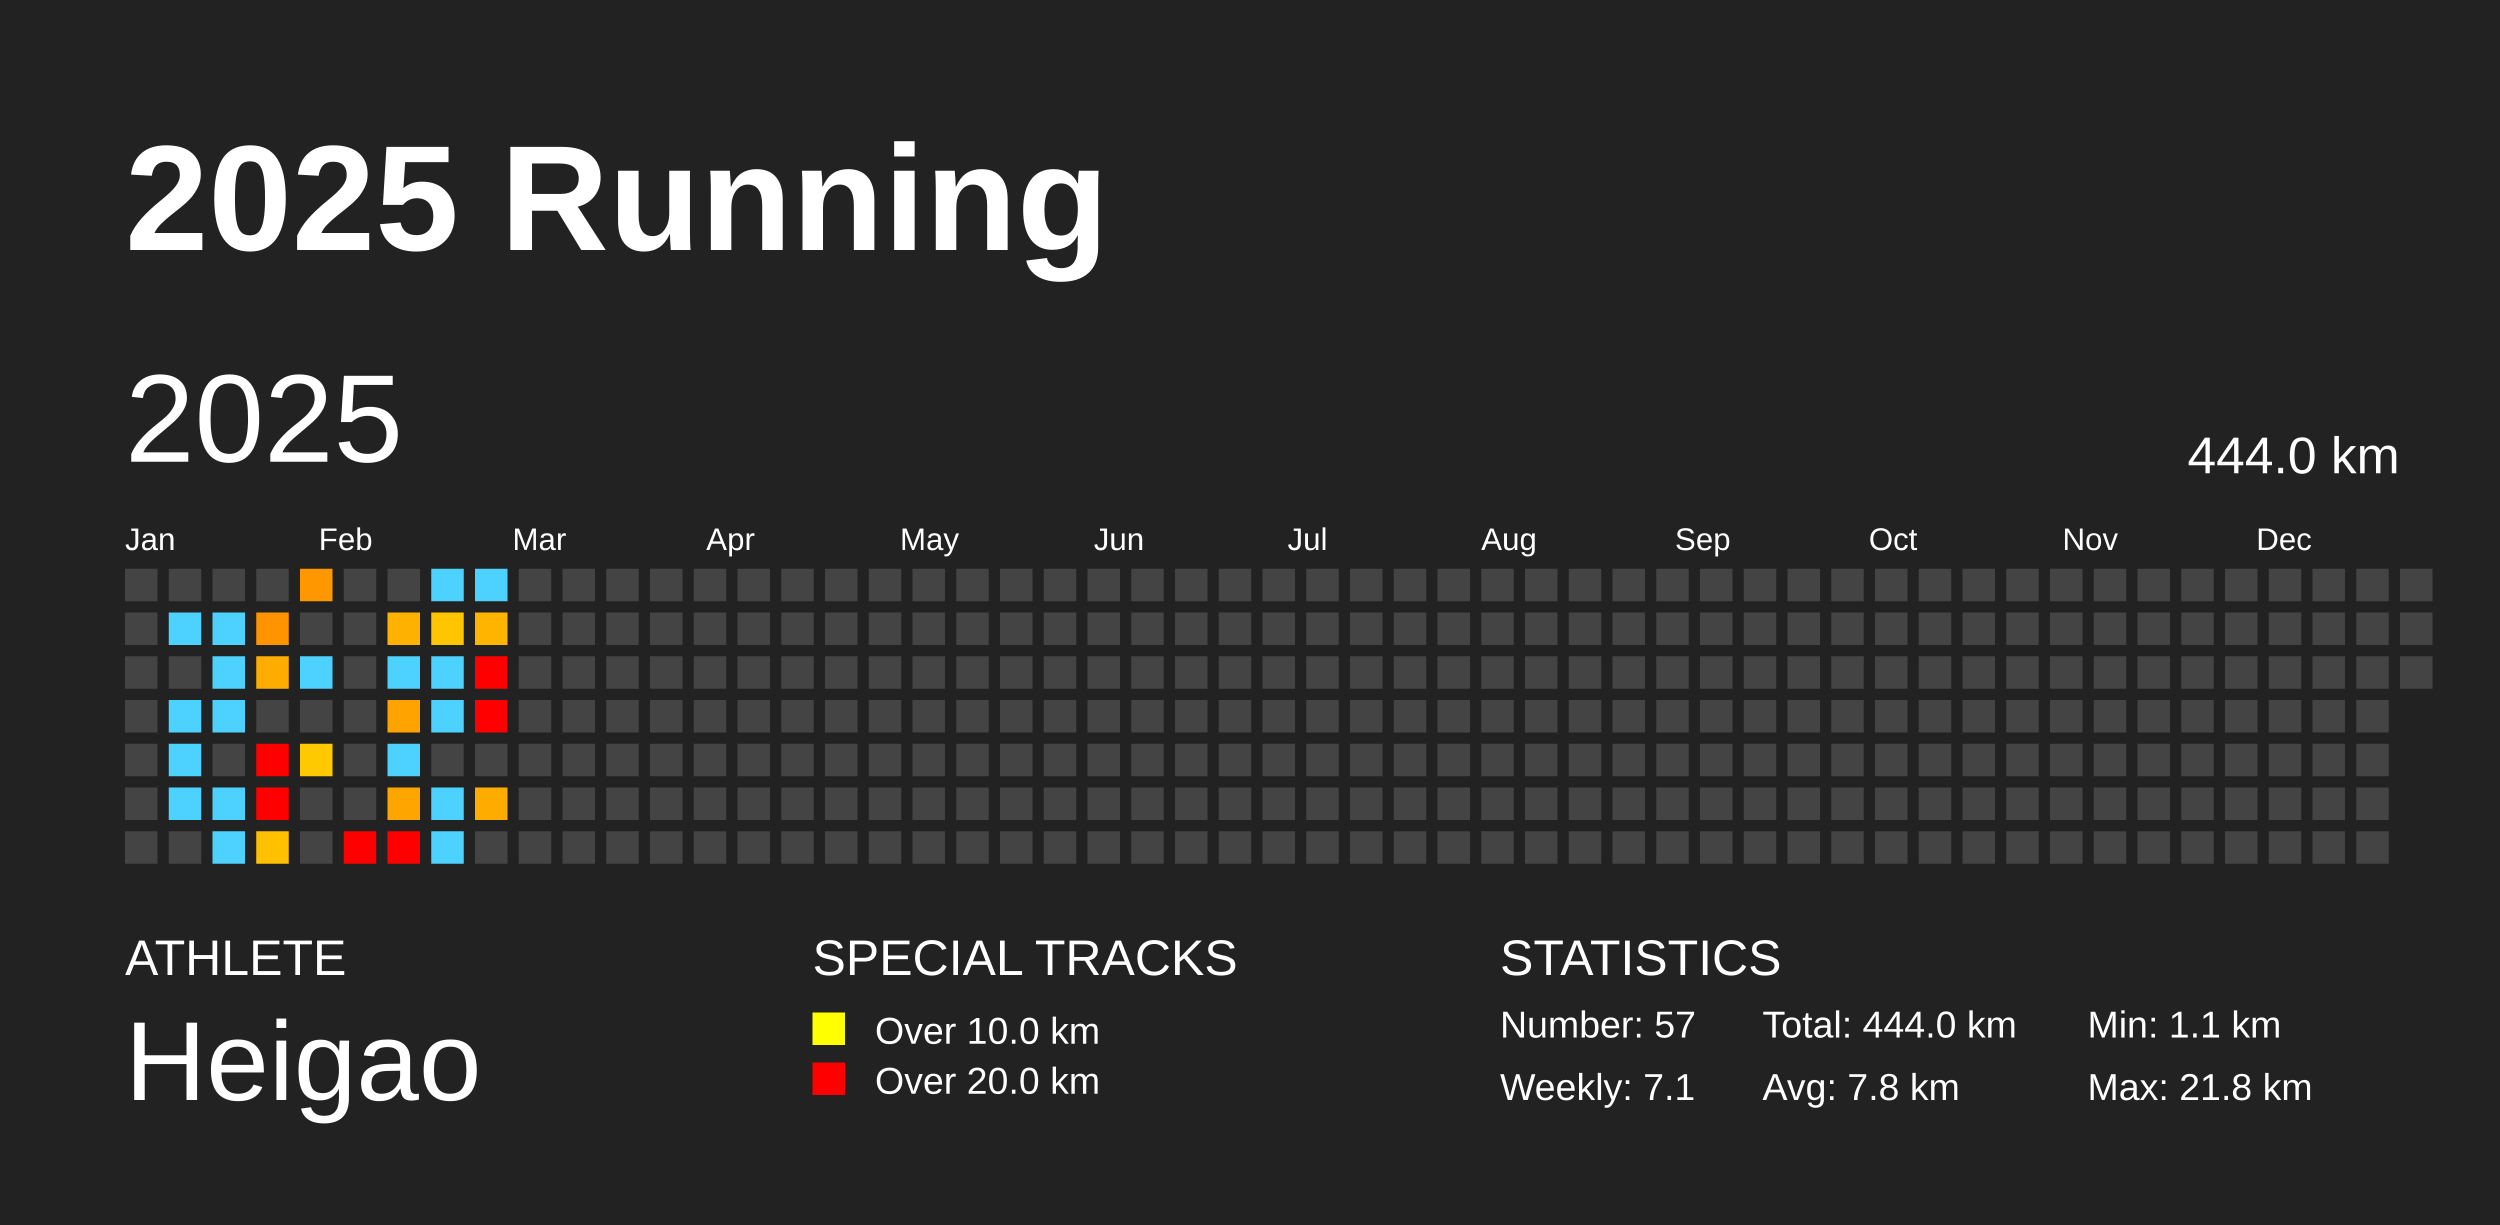
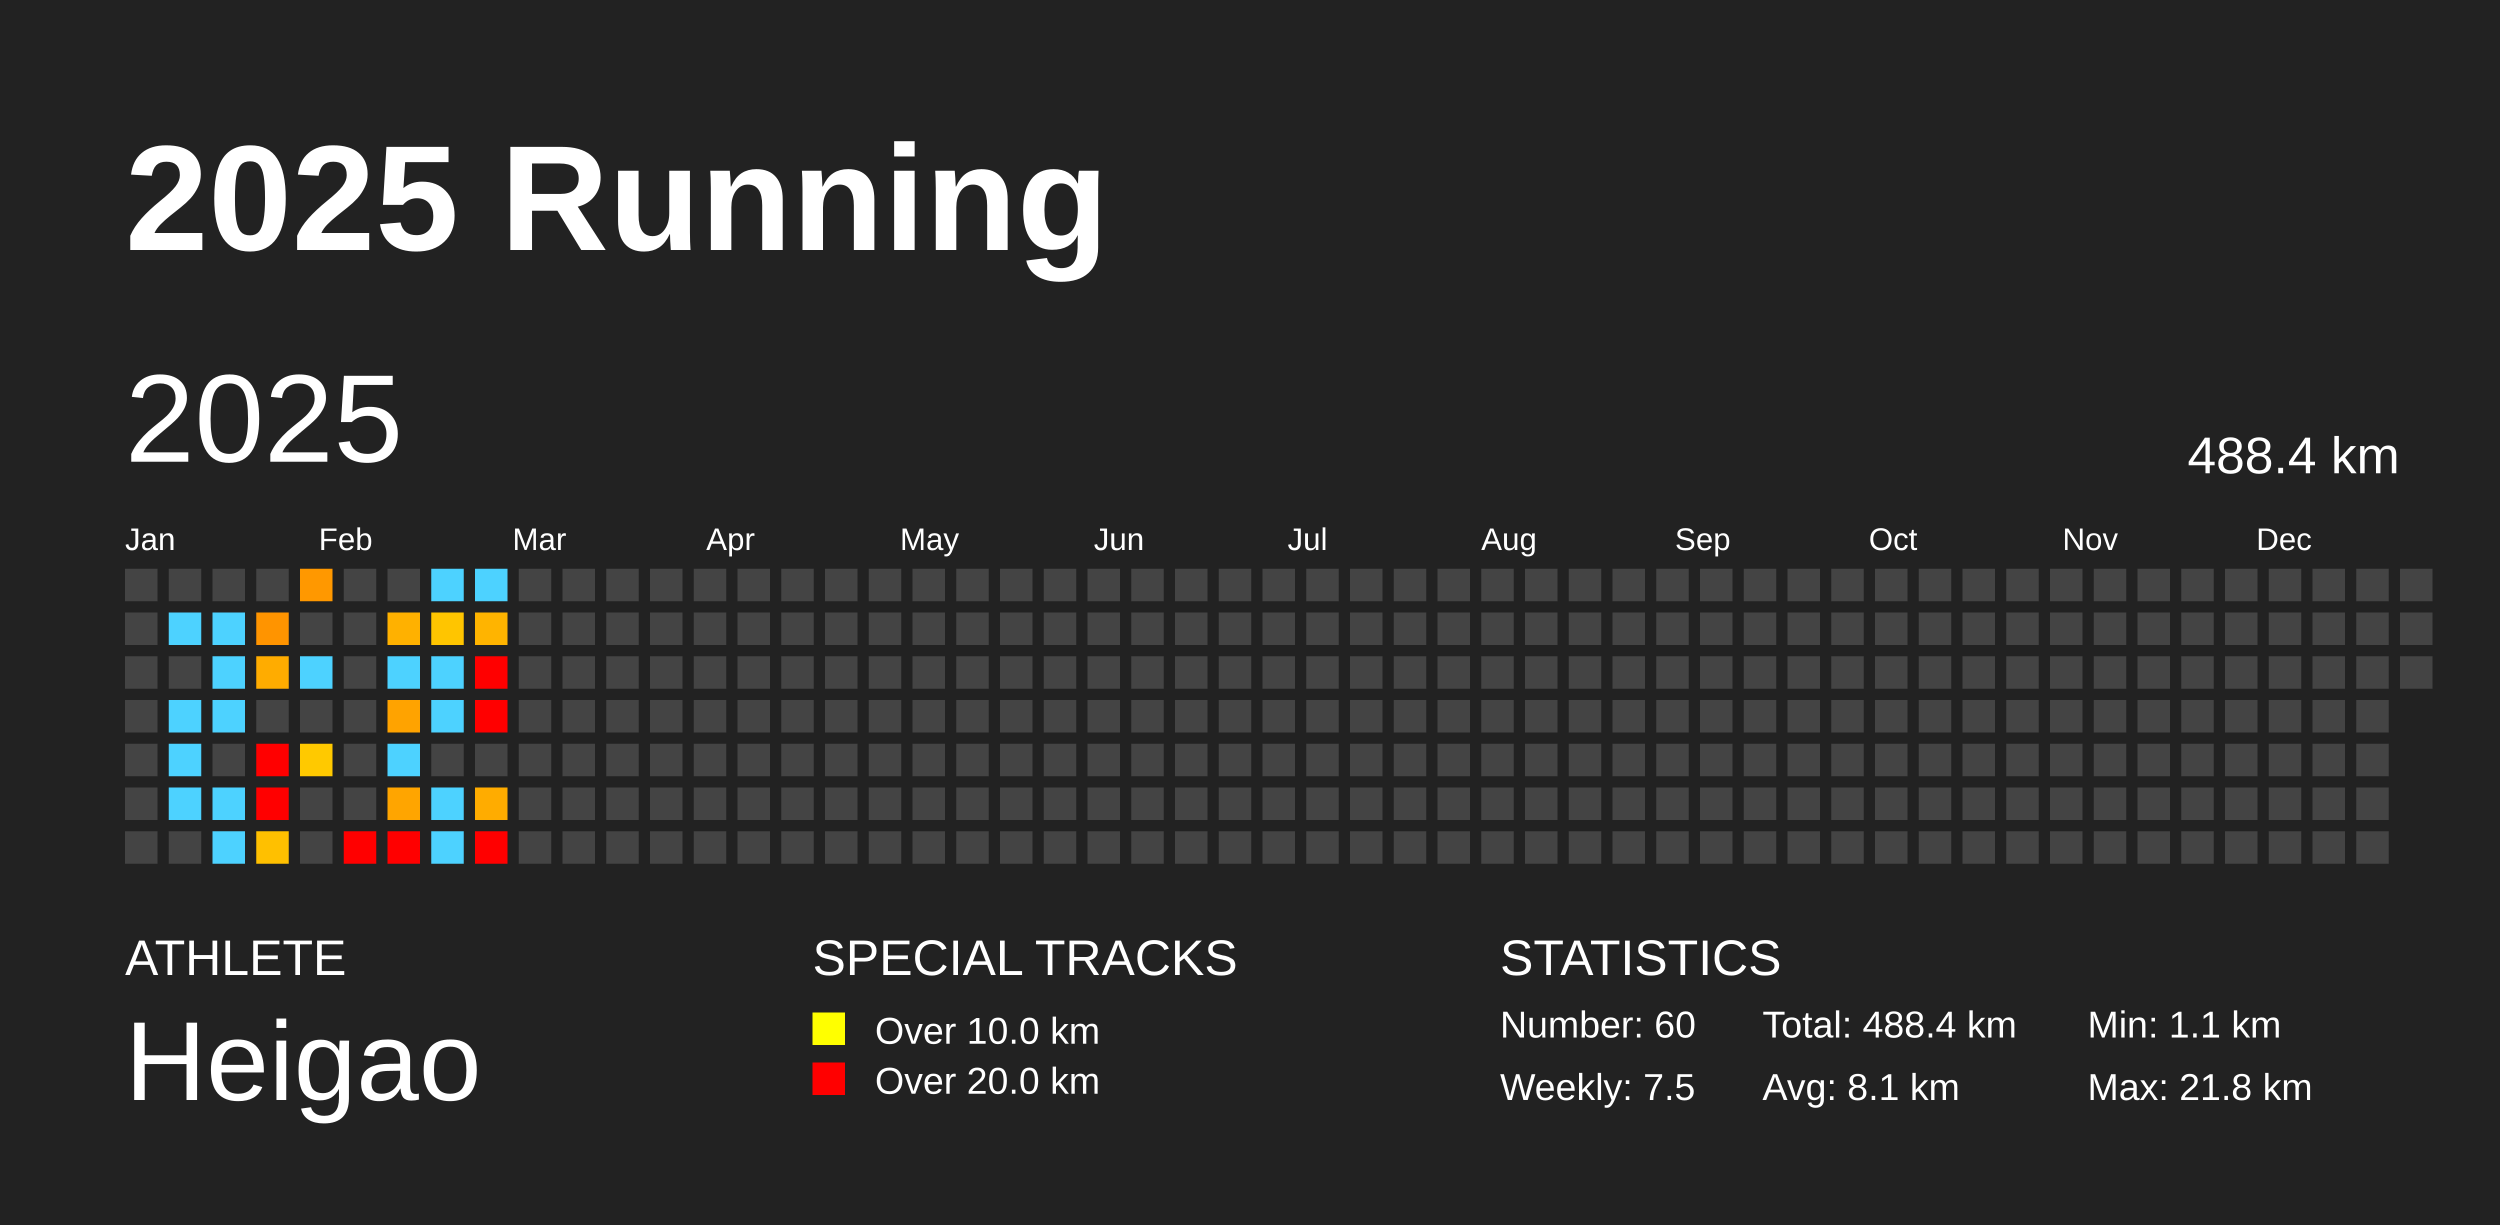
<svg xmlns="http://www.w3.org/2000/svg" baseProfile="full" height="98mm" version="1.1" viewBox="0,0,200,98" width="200mm">
  <defs />
  <rect fill="#222222" height="98" width="200" x="0" y="0" />
  <text fill="#FFFFFF" style="font-size:12px; font-family:Arial; font-weight:bold;" x="10" y="20">2025 Running</text>
  <text fill="#FFFFFF" style="font-size:4px; font-family:Arial" x="10" y="78">ATHLETE</text>
  <text fill="#FFFFFF" style="font-size:9px; font-family:Arial" x="10" y="88">Heigao</text>
  <text fill="#FFFFFF" style="font-size:4px; font-family:Arial" x="65" y="78">SPECIAL TRACKS</text>
  <rect fill="yellow" height="2.6" width="2.6" x="65" y="81" />
  <text fill="#FFFFFF" style="font-size:3px; font-family:Arial" x="70" y="83.5">Over 10.0 km</text>
  <rect fill="red" height="2.6" width="2.6" x="65" y="85" />
  <text fill="#FFFFFF" style="font-size:3px; font-family:Arial" x="70" y="87.5">Over 20.0 km</text>
  <text fill="#FFFFFF" style="font-size:4px; font-family:Arial" x="120" y="78">STATISTICS</text>
-   <text fill="#FFFFFF" style="font-size:3px; font-family:Arial" x="120" y="83">Number: 57</text>
-   <text fill="#FFFFFF" style="font-size:3px; font-family:Arial" x="120" y="88">Weekly: 7.1</text>
-   <text fill="#FFFFFF" style="font-size:3px; font-family:Arial" x="141" y="83">Total: 444.0 km</text>
-   <text fill="#FFFFFF" style="font-size:3px; font-family:Arial" x="141" y="88">Avg: 7.8 km</text>
+   <text fill="#FFFFFF" style="font-size:3px; font-family:Arial" x="120" y="83">Number: 60</text>
+   <text fill="#FFFFFF" style="font-size:3px; font-family:Arial" x="120" y="88">Weekly: 7.5</text>
+   <text fill="#FFFFFF" style="font-size:3px; font-family:Arial" x="141" y="83">Total: 488.4 km</text>
+   <text fill="#FFFFFF" style="font-size:3px; font-family:Arial" x="141" y="88">Avg: 8.1 km</text>
  <text fill="#FFFFFF" style="font-size:3px; font-family:Arial" x="167" y="83">Min: 1.1 km</text>
  <text fill="#FFFFFF" style="font-size:3px; font-family:Arial" x="167" y="88">Max: 21.8 km</text>
  <text dominant-baseline="hanging" fill="#FFFFFF" style="font-size:10.0px; font-family:Arial;" x="10" y="30">2025</text>
-   <text dominant-baseline="hanging" fill="#FFFFFF" style="font-size:4.125px; font-family:Arial;" x="175" y="35">444.0 km</text>
+   <text dominant-baseline="hanging" fill="#FFFFFF" style="font-size:4.125px; font-family:Arial;" x="175" y="35">488.4 km</text>
  <text fill="#FFFFFF" style="font-size:2.5px; font-family:Arial" x="10.0" y="44">Jan</text>
  <text fill="#FFFFFF" style="font-size:2.5px; font-family:Arial" x="25.5" y="44">Feb</text>
  <text fill="#FFFFFF" style="font-size:2.5px; font-family:Arial" x="41.0" y="44">Mar</text>
  <text fill="#FFFFFF" style="font-size:2.5px; font-family:Arial" x="56.5" y="44">Apr</text>
  <text fill="#FFFFFF" style="font-size:2.5px; font-family:Arial" x="72.0" y="44">May</text>
  <text fill="#FFFFFF" style="font-size:2.5px; font-family:Arial" x="87.5" y="44">Jun</text>
  <text fill="#FFFFFF" style="font-size:2.5px; font-family:Arial" x="103.0" y="44">Jul</text>
  <text fill="#FFFFFF" style="font-size:2.5px; font-family:Arial" x="118.5" y="44">Aug</text>
  <text fill="#FFFFFF" style="font-size:2.5px; font-family:Arial" x="134.0" y="44">Sep</text>
  <text fill="#FFFFFF" style="font-size:2.5px; font-family:Arial" x="149.5" y="44">Oct</text>
  <text fill="#FFFFFF" style="font-size:2.5px; font-family:Arial" x="165.0" y="44">Nov</text>
  <text fill="#FFFFFF" style="font-size:2.5px; font-family:Arial" x="180.5" y="44">Dec</text>
  <rect fill="#444444" height="2.6" width="2.6" x="10.0" y="45.5" />
  <rect fill="#444444" height="2.6" width="2.6" x="10.0" y="49.0" />
  <rect fill="#444444" height="2.6" width="2.6" x="10.0" y="52.5" />
  <rect fill="#444444" height="2.6" width="2.6" x="10.0" y="56.0" />
  <rect fill="#444444" height="2.6" width="2.6" x="10.0" y="59.5" />
  <rect fill="#444444" height="2.6" width="2.6" x="10.0" y="63.0" />
  <rect fill="#444444" height="2.6" width="2.6" x="10.0" y="66.5" />
  <rect fill="#444444" height="2.6" width="2.6" x="13.5" y="45.5" />
  <rect fill="#4dd2ff" height="2.6" width="2.6" x="13.5" y="49.0" />
  <rect fill="#444444" height="2.6" width="2.6" x="13.5" y="52.5" />
  <rect fill="#4dd2ff" height="2.6" width="2.6" x="13.5" y="56.0" />
  <rect fill="#4dd2ff" height="2.6" width="2.6" x="13.5" y="59.5" />
  <rect fill="#4dd2ff" height="2.6" width="2.6" x="13.5" y="63.0" />
  <rect fill="#444444" height="2.6" width="2.6" x="13.5" y="66.5" />
  <rect fill="#444444" height="2.6" width="2.6" x="17.0" y="45.5" />
  <rect fill="#4dd2ff" height="2.6" width="2.6" x="17.0" y="49.0" />
  <rect fill="#4dd2ff" height="2.6" width="2.6" x="17.0" y="52.5" />
  <rect fill="#4dd2ff" height="2.6" width="2.6" x="17.0" y="56.0" />
  <rect fill="#444444" height="2.6" width="2.6" x="17.0" y="59.5" />
  <rect fill="#4dd2ff" height="2.6" width="2.6" x="17.0" y="63.0" />
  <rect fill="#4dd2ff" height="2.6" width="2.6" x="17.0" y="66.5" />
  <rect fill="#444444" height="2.6" width="2.6" x="20.5" y="45.5" />
  <rect fill="#ff9400" height="2.6" width="2.6" x="20.5" y="49.0" />
  <rect fill="#ffac00" height="2.6" width="2.6" x="20.5" y="52.5" />
  <rect fill="#444444" height="2.6" width="2.6" x="20.5" y="56.0" />
  <rect fill="red" height="2.6" width="2.6" x="20.5" y="59.5" />
  <rect fill="red" height="2.6" width="2.6" x="20.5" y="63.0" />
  <rect fill="#ffc000" height="2.6" width="2.6" x="20.5" y="66.5" />
  <rect fill="#ff9800" height="2.6" width="2.6" x="24.0" y="45.5" />
  <rect fill="#444444" height="2.6" width="2.6" x="24.0" y="49.0" />
  <rect fill="#4dd2ff" height="2.6" width="2.6" x="24.0" y="52.5" />
  <rect fill="#444444" height="2.6" width="2.6" x="24.0" y="56.0" />
  <rect fill="#ffc900" height="2.6" width="2.6" x="24.0" y="59.5" />
  <rect fill="#444444" height="2.6" width="2.6" x="24.0" y="63.0" />
  <rect fill="#444444" height="2.6" width="2.6" x="24.0" y="66.5" />
  <rect fill="#444444" height="2.6" width="2.6" x="27.5" y="45.5" />
  <rect fill="#444444" height="2.6" width="2.6" x="27.5" y="49.0" />
  <rect fill="#444444" height="2.6" width="2.6" x="27.5" y="52.5" />
  <rect fill="#444444" height="2.6" width="2.6" x="27.5" y="56.0" />
  <rect fill="#444444" height="2.6" width="2.6" x="27.5" y="59.5" />
  <rect fill="#444444" height="2.6" width="2.6" x="27.5" y="63.0" />
  <rect fill="red" height="2.6" width="2.6" x="27.5" y="66.5" />
  <rect fill="#444444" height="2.6" width="2.6" x="31.0" y="45.5" />
  <rect fill="#ffb100" height="2.6" width="2.6" x="31.0" y="49.0" />
  <rect fill="#4dd2ff" height="2.6" width="2.6" x="31.0" y="52.5" />
  <rect fill="#ffa300" height="2.6" width="2.6" x="31.0" y="56.0" />
  <rect fill="#4dd2ff" height="2.6" width="2.6" x="31.0" y="59.5" />
  <rect fill="#ffa500" height="2.6" width="2.6" x="31.0" y="63.0" />
  <rect fill="red" height="2.6" width="2.6" x="31.0" y="66.5" />
  <rect fill="#4dd2ff" height="2.6" width="2.6" x="34.5" y="45.5" />
  <rect fill="#ffc500" height="2.6" width="2.6" x="34.5" y="49.0" />
  <rect fill="#4dd2ff" height="2.6" width="2.6" x="34.5" y="52.5" />
  <rect fill="#4dd2ff" height="2.6" width="2.6" x="34.5" y="56.0" />
  <rect fill="#444444" height="2.6" width="2.6" x="34.5" y="59.5" />
  <rect fill="#4dd2ff" height="2.6" width="2.6" x="34.5" y="63.0" />
  <rect fill="#4dd2ff" height="2.6" width="2.6" x="34.5" y="66.5" />
  <rect fill="#4dd2ff" height="2.6" width="2.6" x="38.0" y="45.5" />
  <rect fill="#ffb400" height="2.6" width="2.6" x="38.0" y="49.0" />
  <rect fill="red" height="2.6" width="2.6" x="38.0" y="52.5" />
  <rect fill="red" height="2.6" width="2.6" x="38.0" y="56.0" />
  <rect fill="#444444" height="2.6" width="2.6" x="38.0" y="59.5" />
  <rect fill="#ffac00" height="2.6" width="2.6" x="38.0" y="63.0" />
-   <rect fill="#444444" height="2.6" width="2.6" x="38.0" y="66.5" />
+   <rect fill="red" height="2.6" width="2.6" x="38.0" y="66.5" />
  <rect fill="#444444" height="2.6" width="2.6" x="41.5" y="45.5" />
  <rect fill="#444444" height="2.6" width="2.6" x="41.5" y="49.0" />
  <rect fill="#444444" height="2.6" width="2.6" x="41.5" y="52.5" />
  <rect fill="#444444" height="2.6" width="2.6" x="41.5" y="56.0" />
  <rect fill="#444444" height="2.6" width="2.6" x="41.5" y="59.5" />
  <rect fill="#444444" height="2.6" width="2.6" x="41.5" y="63.0" />
  <rect fill="#444444" height="2.6" width="2.6" x="41.5" y="66.5" />
  <rect fill="#444444" height="2.6" width="2.6" x="45.0" y="45.5" />
  <rect fill="#444444" height="2.6" width="2.6" x="45.0" y="49.0" />
  <rect fill="#444444" height="2.6" width="2.6" x="45.0" y="52.5" />
  <rect fill="#444444" height="2.6" width="2.6" x="45.0" y="56.0" />
  <rect fill="#444444" height="2.6" width="2.6" x="45.0" y="59.5" />
  <rect fill="#444444" height="2.6" width="2.6" x="45.0" y="63.0" />
  <rect fill="#444444" height="2.6" width="2.6" x="45.0" y="66.5" />
  <rect fill="#444444" height="2.6" width="2.6" x="48.5" y="45.5" />
  <rect fill="#444444" height="2.6" width="2.6" x="48.5" y="49.0" />
  <rect fill="#444444" height="2.6" width="2.6" x="48.5" y="52.5" />
  <rect fill="#444444" height="2.6" width="2.6" x="48.5" y="56.0" />
  <rect fill="#444444" height="2.6" width="2.6" x="48.5" y="59.5" />
  <rect fill="#444444" height="2.6" width="2.6" x="48.5" y="63.0" />
  <rect fill="#444444" height="2.6" width="2.6" x="48.5" y="66.5" />
  <rect fill="#444444" height="2.6" width="2.6" x="52.0" y="45.5" />
  <rect fill="#444444" height="2.6" width="2.6" x="52.0" y="49.0" />
  <rect fill="#444444" height="2.6" width="2.6" x="52.0" y="52.5" />
  <rect fill="#444444" height="2.6" width="2.6" x="52.0" y="56.0" />
  <rect fill="#444444" height="2.6" width="2.6" x="52.0" y="59.5" />
  <rect fill="#444444" height="2.6" width="2.6" x="52.0" y="63.0" />
  <rect fill="#444444" height="2.6" width="2.6" x="52.0" y="66.5" />
  <rect fill="#444444" height="2.6" width="2.6" x="55.5" y="45.5" />
  <rect fill="#444444" height="2.6" width="2.6" x="55.5" y="49.0" />
  <rect fill="#444444" height="2.6" width="2.6" x="55.5" y="52.5" />
  <rect fill="#444444" height="2.6" width="2.6" x="55.5" y="56.0" />
  <rect fill="#444444" height="2.6" width="2.6" x="55.5" y="59.5" />
  <rect fill="#444444" height="2.6" width="2.6" x="55.5" y="63.0" />
  <rect fill="#444444" height="2.6" width="2.6" x="55.5" y="66.5" />
  <rect fill="#444444" height="2.6" width="2.6" x="59.0" y="45.5" />
  <rect fill="#444444" height="2.6" width="2.6" x="59.0" y="49.0" />
  <rect fill="#444444" height="2.6" width="2.6" x="59.0" y="52.5" />
  <rect fill="#444444" height="2.6" width="2.6" x="59.0" y="56.0" />
  <rect fill="#444444" height="2.6" width="2.6" x="59.0" y="59.5" />
  <rect fill="#444444" height="2.6" width="2.6" x="59.0" y="63.0" />
  <rect fill="#444444" height="2.6" width="2.6" x="59.0" y="66.5" />
  <rect fill="#444444" height="2.6" width="2.6" x="62.5" y="45.5" />
  <rect fill="#444444" height="2.6" width="2.6" x="62.5" y="49.0" />
  <rect fill="#444444" height="2.6" width="2.6" x="62.5" y="52.5" />
  <rect fill="#444444" height="2.6" width="2.6" x="62.5" y="56.0" />
  <rect fill="#444444" height="2.6" width="2.6" x="62.5" y="59.5" />
  <rect fill="#444444" height="2.6" width="2.6" x="62.5" y="63.0" />
  <rect fill="#444444" height="2.6" width="2.6" x="62.5" y="66.5" />
  <rect fill="#444444" height="2.6" width="2.6" x="66.0" y="45.5" />
  <rect fill="#444444" height="2.6" width="2.6" x="66.0" y="49.0" />
  <rect fill="#444444" height="2.6" width="2.6" x="66.0" y="52.5" />
  <rect fill="#444444" height="2.6" width="2.6" x="66.0" y="56.0" />
  <rect fill="#444444" height="2.6" width="2.6" x="66.0" y="59.5" />
  <rect fill="#444444" height="2.6" width="2.6" x="66.0" y="63.0" />
  <rect fill="#444444" height="2.6" width="2.6" x="66.0" y="66.5" />
  <rect fill="#444444" height="2.6" width="2.6" x="69.5" y="45.5" />
  <rect fill="#444444" height="2.6" width="2.6" x="69.5" y="49.0" />
  <rect fill="#444444" height="2.6" width="2.6" x="69.5" y="52.5" />
  <rect fill="#444444" height="2.6" width="2.6" x="69.5" y="56.0" />
  <rect fill="#444444" height="2.6" width="2.6" x="69.5" y="59.5" />
  <rect fill="#444444" height="2.6" width="2.6" x="69.5" y="63.0" />
  <rect fill="#444444" height="2.6" width="2.6" x="69.5" y="66.5" />
  <rect fill="#444444" height="2.6" width="2.6" x="73.0" y="45.5" />
  <rect fill="#444444" height="2.6" width="2.6" x="73.0" y="49.0" />
  <rect fill="#444444" height="2.6" width="2.6" x="73.0" y="52.5" />
  <rect fill="#444444" height="2.6" width="2.6" x="73.0" y="56.0" />
  <rect fill="#444444" height="2.6" width="2.6" x="73.0" y="59.5" />
  <rect fill="#444444" height="2.6" width="2.6" x="73.0" y="63.0" />
  <rect fill="#444444" height="2.6" width="2.6" x="73.0" y="66.5" />
  <rect fill="#444444" height="2.6" width="2.6" x="76.5" y="45.5" />
  <rect fill="#444444" height="2.6" width="2.6" x="76.5" y="49.0" />
  <rect fill="#444444" height="2.6" width="2.6" x="76.5" y="52.5" />
  <rect fill="#444444" height="2.6" width="2.6" x="76.5" y="56.0" />
  <rect fill="#444444" height="2.6" width="2.6" x="76.5" y="59.5" />
  <rect fill="#444444" height="2.6" width="2.6" x="76.5" y="63.0" />
  <rect fill="#444444" height="2.6" width="2.6" x="76.5" y="66.5" />
  <rect fill="#444444" height="2.6" width="2.6" x="80.0" y="45.5" />
  <rect fill="#444444" height="2.6" width="2.6" x="80.0" y="49.0" />
  <rect fill="#444444" height="2.6" width="2.6" x="80.0" y="52.5" />
  <rect fill="#444444" height="2.6" width="2.6" x="80.0" y="56.0" />
  <rect fill="#444444" height="2.6" width="2.6" x="80.0" y="59.5" />
  <rect fill="#444444" height="2.6" width="2.6" x="80.0" y="63.0" />
  <rect fill="#444444" height="2.6" width="2.6" x="80.0" y="66.5" />
  <rect fill="#444444" height="2.6" width="2.6" x="83.5" y="45.5" />
  <rect fill="#444444" height="2.6" width="2.6" x="83.5" y="49.0" />
  <rect fill="#444444" height="2.6" width="2.6" x="83.5" y="52.5" />
  <rect fill="#444444" height="2.6" width="2.6" x="83.5" y="56.0" />
  <rect fill="#444444" height="2.6" width="2.6" x="83.5" y="59.5" />
  <rect fill="#444444" height="2.6" width="2.6" x="83.5" y="63.0" />
  <rect fill="#444444" height="2.6" width="2.6" x="83.5" y="66.5" />
  <rect fill="#444444" height="2.6" width="2.6" x="87.0" y="45.5" />
  <rect fill="#444444" height="2.6" width="2.6" x="87.0" y="49.0" />
  <rect fill="#444444" height="2.6" width="2.6" x="87.0" y="52.5" />
  <rect fill="#444444" height="2.6" width="2.6" x="87.0" y="56.0" />
  <rect fill="#444444" height="2.6" width="2.6" x="87.0" y="59.5" />
  <rect fill="#444444" height="2.6" width="2.6" x="87.0" y="63.0" />
  <rect fill="#444444" height="2.6" width="2.6" x="87.0" y="66.5" />
  <rect fill="#444444" height="2.6" width="2.6" x="90.5" y="45.5" />
  <rect fill="#444444" height="2.6" width="2.6" x="90.5" y="49.0" />
  <rect fill="#444444" height="2.6" width="2.6" x="90.5" y="52.5" />
  <rect fill="#444444" height="2.6" width="2.6" x="90.5" y="56.0" />
  <rect fill="#444444" height="2.6" width="2.6" x="90.5" y="59.5" />
  <rect fill="#444444" height="2.6" width="2.6" x="90.5" y="63.0" />
  <rect fill="#444444" height="2.6" width="2.6" x="90.5" y="66.5" />
  <rect fill="#444444" height="2.6" width="2.6" x="94.0" y="45.5" />
  <rect fill="#444444" height="2.6" width="2.6" x="94.0" y="49.0" />
  <rect fill="#444444" height="2.6" width="2.6" x="94.0" y="52.5" />
  <rect fill="#444444" height="2.6" width="2.6" x="94.0" y="56.0" />
  <rect fill="#444444" height="2.6" width="2.6" x="94.0" y="59.5" />
  <rect fill="#444444" height="2.6" width="2.6" x="94.0" y="63.0" />
  <rect fill="#444444" height="2.6" width="2.6" x="94.0" y="66.5" />
  <rect fill="#444444" height="2.6" width="2.6" x="97.5" y="45.5" />
  <rect fill="#444444" height="2.6" width="2.6" x="97.5" y="49.0" />
  <rect fill="#444444" height="2.6" width="2.6" x="97.5" y="52.5" />
  <rect fill="#444444" height="2.6" width="2.6" x="97.5" y="56.0" />
  <rect fill="#444444" height="2.6" width="2.6" x="97.5" y="59.5" />
  <rect fill="#444444" height="2.6" width="2.6" x="97.5" y="63.0" />
  <rect fill="#444444" height="2.6" width="2.6" x="97.5" y="66.5" />
  <rect fill="#444444" height="2.6" width="2.6" x="101.0" y="45.5" />
  <rect fill="#444444" height="2.6" width="2.6" x="101.0" y="49.0" />
  <rect fill="#444444" height="2.6" width="2.6" x="101.0" y="52.5" />
  <rect fill="#444444" height="2.6" width="2.6" x="101.0" y="56.0" />
  <rect fill="#444444" height="2.6" width="2.6" x="101.0" y="59.5" />
  <rect fill="#444444" height="2.6" width="2.6" x="101.0" y="63.0" />
  <rect fill="#444444" height="2.6" width="2.6" x="101.0" y="66.5" />
  <rect fill="#444444" height="2.6" width="2.6" x="104.5" y="45.5" />
  <rect fill="#444444" height="2.6" width="2.6" x="104.5" y="49.0" />
  <rect fill="#444444" height="2.6" width="2.6" x="104.5" y="52.5" />
  <rect fill="#444444" height="2.6" width="2.6" x="104.5" y="56.0" />
  <rect fill="#444444" height="2.6" width="2.6" x="104.5" y="59.5" />
  <rect fill="#444444" height="2.6" width="2.6" x="104.5" y="63.0" />
  <rect fill="#444444" height="2.6" width="2.6" x="104.5" y="66.5" />
  <rect fill="#444444" height="2.6" width="2.6" x="108.0" y="45.5" />
  <rect fill="#444444" height="2.6" width="2.6" x="108.0" y="49.0" />
  <rect fill="#444444" height="2.6" width="2.6" x="108.0" y="52.5" />
  <rect fill="#444444" height="2.6" width="2.6" x="108.0" y="56.0" />
  <rect fill="#444444" height="2.6" width="2.6" x="108.0" y="59.5" />
  <rect fill="#444444" height="2.6" width="2.6" x="108.0" y="63.0" />
  <rect fill="#444444" height="2.6" width="2.6" x="108.0" y="66.5" />
  <rect fill="#444444" height="2.6" width="2.6" x="111.5" y="45.5" />
  <rect fill="#444444" height="2.6" width="2.6" x="111.5" y="49.0" />
  <rect fill="#444444" height="2.6" width="2.6" x="111.5" y="52.5" />
  <rect fill="#444444" height="2.6" width="2.6" x="111.5" y="56.0" />
  <rect fill="#444444" height="2.6" width="2.6" x="111.5" y="59.5" />
  <rect fill="#444444" height="2.6" width="2.6" x="111.5" y="63.0" />
  <rect fill="#444444" height="2.6" width="2.6" x="111.5" y="66.5" />
  <rect fill="#444444" height="2.6" width="2.6" x="115.0" y="45.5" />
  <rect fill="#444444" height="2.6" width="2.6" x="115.0" y="49.0" />
  <rect fill="#444444" height="2.6" width="2.6" x="115.0" y="52.5" />
  <rect fill="#444444" height="2.6" width="2.6" x="115.0" y="56.0" />
  <rect fill="#444444" height="2.6" width="2.6" x="115.0" y="59.5" />
  <rect fill="#444444" height="2.6" width="2.6" x="115.0" y="63.0" />
  <rect fill="#444444" height="2.6" width="2.6" x="115.0" y="66.5" />
  <rect fill="#444444" height="2.6" width="2.6" x="118.5" y="45.5" />
  <rect fill="#444444" height="2.6" width="2.6" x="118.5" y="49.0" />
  <rect fill="#444444" height="2.6" width="2.6" x="118.5" y="52.5" />
  <rect fill="#444444" height="2.6" width="2.6" x="118.5" y="56.0" />
  <rect fill="#444444" height="2.6" width="2.6" x="118.5" y="59.5" />
  <rect fill="#444444" height="2.6" width="2.6" x="118.5" y="63.0" />
  <rect fill="#444444" height="2.6" width="2.6" x="118.5" y="66.5" />
  <rect fill="#444444" height="2.6" width="2.6" x="122.0" y="45.5" />
  <rect fill="#444444" height="2.6" width="2.6" x="122.0" y="49.0" />
  <rect fill="#444444" height="2.6" width="2.6" x="122.0" y="52.5" />
  <rect fill="#444444" height="2.6" width="2.6" x="122.0" y="56.0" />
  <rect fill="#444444" height="2.6" width="2.6" x="122.0" y="59.5" />
  <rect fill="#444444" height="2.6" width="2.6" x="122.0" y="63.0" />
  <rect fill="#444444" height="2.6" width="2.6" x="122.0" y="66.5" />
  <rect fill="#444444" height="2.6" width="2.6" x="125.5" y="45.5" />
  <rect fill="#444444" height="2.6" width="2.6" x="125.5" y="49.0" />
  <rect fill="#444444" height="2.6" width="2.6" x="125.5" y="52.5" />
  <rect fill="#444444" height="2.6" width="2.6" x="125.5" y="56.0" />
  <rect fill="#444444" height="2.6" width="2.6" x="125.5" y="59.5" />
  <rect fill="#444444" height="2.6" width="2.6" x="125.5" y="63.0" />
  <rect fill="#444444" height="2.6" width="2.6" x="125.5" y="66.5" />
  <rect fill="#444444" height="2.6" width="2.6" x="129.0" y="45.5" />
  <rect fill="#444444" height="2.6" width="2.6" x="129.0" y="49.0" />
  <rect fill="#444444" height="2.6" width="2.6" x="129.0" y="52.5" />
  <rect fill="#444444" height="2.6" width="2.6" x="129.0" y="56.0" />
  <rect fill="#444444" height="2.6" width="2.6" x="129.0" y="59.5" />
  <rect fill="#444444" height="2.6" width="2.6" x="129.0" y="63.0" />
  <rect fill="#444444" height="2.6" width="2.6" x="129.0" y="66.5" />
  <rect fill="#444444" height="2.6" width="2.6" x="132.5" y="45.5" />
  <rect fill="#444444" height="2.6" width="2.6" x="132.5" y="49.0" />
  <rect fill="#444444" height="2.6" width="2.6" x="132.5" y="52.5" />
  <rect fill="#444444" height="2.6" width="2.6" x="132.5" y="56.0" />
  <rect fill="#444444" height="2.6" width="2.6" x="132.5" y="59.5" />
  <rect fill="#444444" height="2.6" width="2.6" x="132.5" y="63.0" />
  <rect fill="#444444" height="2.6" width="2.6" x="132.5" y="66.5" />
  <rect fill="#444444" height="2.6" width="2.6" x="136.0" y="45.5" />
  <rect fill="#444444" height="2.6" width="2.6" x="136.0" y="49.0" />
  <rect fill="#444444" height="2.6" width="2.6" x="136.0" y="52.5" />
  <rect fill="#444444" height="2.6" width="2.6" x="136.0" y="56.0" />
  <rect fill="#444444" height="2.6" width="2.6" x="136.0" y="59.5" />
  <rect fill="#444444" height="2.6" width="2.6" x="136.0" y="63.0" />
  <rect fill="#444444" height="2.6" width="2.6" x="136.0" y="66.5" />
  <rect fill="#444444" height="2.6" width="2.6" x="139.5" y="45.5" />
  <rect fill="#444444" height="2.6" width="2.6" x="139.5" y="49.0" />
  <rect fill="#444444" height="2.6" width="2.6" x="139.5" y="52.5" />
  <rect fill="#444444" height="2.6" width="2.6" x="139.5" y="56.0" />
  <rect fill="#444444" height="2.6" width="2.6" x="139.5" y="59.5" />
  <rect fill="#444444" height="2.6" width="2.6" x="139.5" y="63.0" />
  <rect fill="#444444" height="2.6" width="2.6" x="139.5" y="66.5" />
  <rect fill="#444444" height="2.6" width="2.6" x="143.0" y="45.5" />
  <rect fill="#444444" height="2.6" width="2.6" x="143.0" y="49.0" />
  <rect fill="#444444" height="2.6" width="2.6" x="143.0" y="52.5" />
  <rect fill="#444444" height="2.6" width="2.6" x="143.0" y="56.0" />
  <rect fill="#444444" height="2.6" width="2.6" x="143.0" y="59.5" />
  <rect fill="#444444" height="2.6" width="2.6" x="143.0" y="63.0" />
  <rect fill="#444444" height="2.6" width="2.6" x="143.0" y="66.5" />
  <rect fill="#444444" height="2.6" width="2.6" x="146.5" y="45.5" />
  <rect fill="#444444" height="2.6" width="2.6" x="146.5" y="49.0" />
  <rect fill="#444444" height="2.6" width="2.6" x="146.5" y="52.5" />
  <rect fill="#444444" height="2.6" width="2.6" x="146.5" y="56.0" />
  <rect fill="#444444" height="2.6" width="2.6" x="146.5" y="59.5" />
  <rect fill="#444444" height="2.6" width="2.6" x="146.5" y="63.0" />
  <rect fill="#444444" height="2.6" width="2.6" x="146.5" y="66.5" />
  <rect fill="#444444" height="2.6" width="2.6" x="150.0" y="45.5" />
  <rect fill="#444444" height="2.6" width="2.6" x="150.0" y="49.0" />
  <rect fill="#444444" height="2.6" width="2.6" x="150.0" y="52.5" />
  <rect fill="#444444" height="2.6" width="2.6" x="150.0" y="56.0" />
  <rect fill="#444444" height="2.6" width="2.6" x="150.0" y="59.5" />
  <rect fill="#444444" height="2.6" width="2.6" x="150.0" y="63.0" />
  <rect fill="#444444" height="2.6" width="2.6" x="150.0" y="66.5" />
  <rect fill="#444444" height="2.6" width="2.6" x="153.5" y="45.5" />
  <rect fill="#444444" height="2.6" width="2.6" x="153.5" y="49.0" />
  <rect fill="#444444" height="2.6" width="2.6" x="153.5" y="52.5" />
  <rect fill="#444444" height="2.6" width="2.6" x="153.5" y="56.0" />
  <rect fill="#444444" height="2.6" width="2.6" x="153.5" y="59.5" />
  <rect fill="#444444" height="2.6" width="2.6" x="153.5" y="63.0" />
  <rect fill="#444444" height="2.6" width="2.6" x="153.5" y="66.5" />
  <rect fill="#444444" height="2.6" width="2.6" x="157.0" y="45.5" />
  <rect fill="#444444" height="2.6" width="2.6" x="157.0" y="49.0" />
  <rect fill="#444444" height="2.6" width="2.6" x="157.0" y="52.5" />
  <rect fill="#444444" height="2.6" width="2.6" x="157.0" y="56.0" />
  <rect fill="#444444" height="2.6" width="2.6" x="157.0" y="59.5" />
  <rect fill="#444444" height="2.6" width="2.6" x="157.0" y="63.0" />
  <rect fill="#444444" height="2.6" width="2.6" x="157.0" y="66.5" />
  <rect fill="#444444" height="2.6" width="2.6" x="160.5" y="45.5" />
  <rect fill="#444444" height="2.6" width="2.6" x="160.5" y="49.0" />
  <rect fill="#444444" height="2.6" width="2.6" x="160.5" y="52.5" />
  <rect fill="#444444" height="2.6" width="2.6" x="160.5" y="56.0" />
  <rect fill="#444444" height="2.6" width="2.6" x="160.5" y="59.5" />
  <rect fill="#444444" height="2.6" width="2.6" x="160.5" y="63.0" />
  <rect fill="#444444" height="2.6" width="2.6" x="160.5" y="66.5" />
  <rect fill="#444444" height="2.6" width="2.6" x="164.0" y="45.5" />
  <rect fill="#444444" height="2.6" width="2.6" x="164.0" y="49.0" />
  <rect fill="#444444" height="2.6" width="2.6" x="164.0" y="52.5" />
  <rect fill="#444444" height="2.6" width="2.6" x="164.0" y="56.0" />
  <rect fill="#444444" height="2.6" width="2.6" x="164.0" y="59.5" />
  <rect fill="#444444" height="2.6" width="2.6" x="164.0" y="63.0" />
  <rect fill="#444444" height="2.6" width="2.6" x="164.0" y="66.5" />
  <rect fill="#444444" height="2.6" width="2.6" x="167.5" y="45.5" />
  <rect fill="#444444" height="2.6" width="2.6" x="167.5" y="49.0" />
  <rect fill="#444444" height="2.6" width="2.6" x="167.5" y="52.5" />
  <rect fill="#444444" height="2.6" width="2.6" x="167.5" y="56.0" />
  <rect fill="#444444" height="2.6" width="2.6" x="167.5" y="59.5" />
  <rect fill="#444444" height="2.6" width="2.6" x="167.5" y="63.0" />
  <rect fill="#444444" height="2.6" width="2.6" x="167.5" y="66.5" />
  <rect fill="#444444" height="2.6" width="2.6" x="171.0" y="45.5" />
  <rect fill="#444444" height="2.6" width="2.6" x="171.0" y="49.0" />
  <rect fill="#444444" height="2.6" width="2.6" x="171.0" y="52.5" />
  <rect fill="#444444" height="2.6" width="2.6" x="171.0" y="56.0" />
  <rect fill="#444444" height="2.6" width="2.6" x="171.0" y="59.5" />
  <rect fill="#444444" height="2.6" width="2.6" x="171.0" y="63.0" />
  <rect fill="#444444" height="2.6" width="2.6" x="171.0" y="66.5" />
  <rect fill="#444444" height="2.6" width="2.6" x="174.5" y="45.5" />
  <rect fill="#444444" height="2.6" width="2.6" x="174.5" y="49.0" />
  <rect fill="#444444" height="2.6" width="2.6" x="174.5" y="52.5" />
  <rect fill="#444444" height="2.6" width="2.6" x="174.5" y="56.0" />
  <rect fill="#444444" height="2.6" width="2.6" x="174.5" y="59.5" />
  <rect fill="#444444" height="2.6" width="2.6" x="174.5" y="63.0" />
  <rect fill="#444444" height="2.6" width="2.6" x="174.5" y="66.5" />
  <rect fill="#444444" height="2.6" width="2.6" x="178.0" y="45.5" />
  <rect fill="#444444" height="2.6" width="2.6" x="178.0" y="49.0" />
  <rect fill="#444444" height="2.6" width="2.6" x="178.0" y="52.5" />
  <rect fill="#444444" height="2.6" width="2.6" x="178.0" y="56.0" />
  <rect fill="#444444" height="2.6" width="2.6" x="178.0" y="59.5" />
  <rect fill="#444444" height="2.6" width="2.6" x="178.0" y="63.0" />
  <rect fill="#444444" height="2.6" width="2.6" x="178.0" y="66.5" />
  <rect fill="#444444" height="2.6" width="2.6" x="181.5" y="45.5" />
  <rect fill="#444444" height="2.6" width="2.6" x="181.5" y="49.0" />
  <rect fill="#444444" height="2.6" width="2.6" x="181.5" y="52.5" />
  <rect fill="#444444" height="2.6" width="2.6" x="181.5" y="56.0" />
  <rect fill="#444444" height="2.6" width="2.6" x="181.5" y="59.5" />
  <rect fill="#444444" height="2.6" width="2.6" x="181.5" y="63.0" />
  <rect fill="#444444" height="2.6" width="2.6" x="181.5" y="66.5" />
  <rect fill="#444444" height="2.6" width="2.6" x="185.0" y="45.5" />
  <rect fill="#444444" height="2.6" width="2.6" x="185.0" y="49.0" />
  <rect fill="#444444" height="2.6" width="2.6" x="185.0" y="52.5" />
  <rect fill="#444444" height="2.6" width="2.6" x="185.0" y="56.0" />
  <rect fill="#444444" height="2.6" width="2.6" x="185.0" y="59.5" />
  <rect fill="#444444" height="2.6" width="2.6" x="185.0" y="63.0" />
  <rect fill="#444444" height="2.6" width="2.6" x="185.0" y="66.5" />
  <rect fill="#444444" height="2.6" width="2.6" x="188.5" y="45.5" />
  <rect fill="#444444" height="2.6" width="2.6" x="188.5" y="49.0" />
  <rect fill="#444444" height="2.6" width="2.6" x="188.5" y="52.5" />
  <rect fill="#444444" height="2.6" width="2.6" x="188.5" y="56.0" />
  <rect fill="#444444" height="2.6" width="2.6" x="188.5" y="59.5" />
  <rect fill="#444444" height="2.6" width="2.6" x="188.5" y="63.0" />
  <rect fill="#444444" height="2.6" width="2.6" x="188.5" y="66.5" />
  <rect fill="#444444" height="2.6" width="2.6" x="192.0" y="45.5" />
  <rect fill="#444444" height="2.6" width="2.6" x="192.0" y="49.0" />
  <rect fill="#444444" height="2.6" width="2.6" x="192.0" y="52.5" />
</svg>
